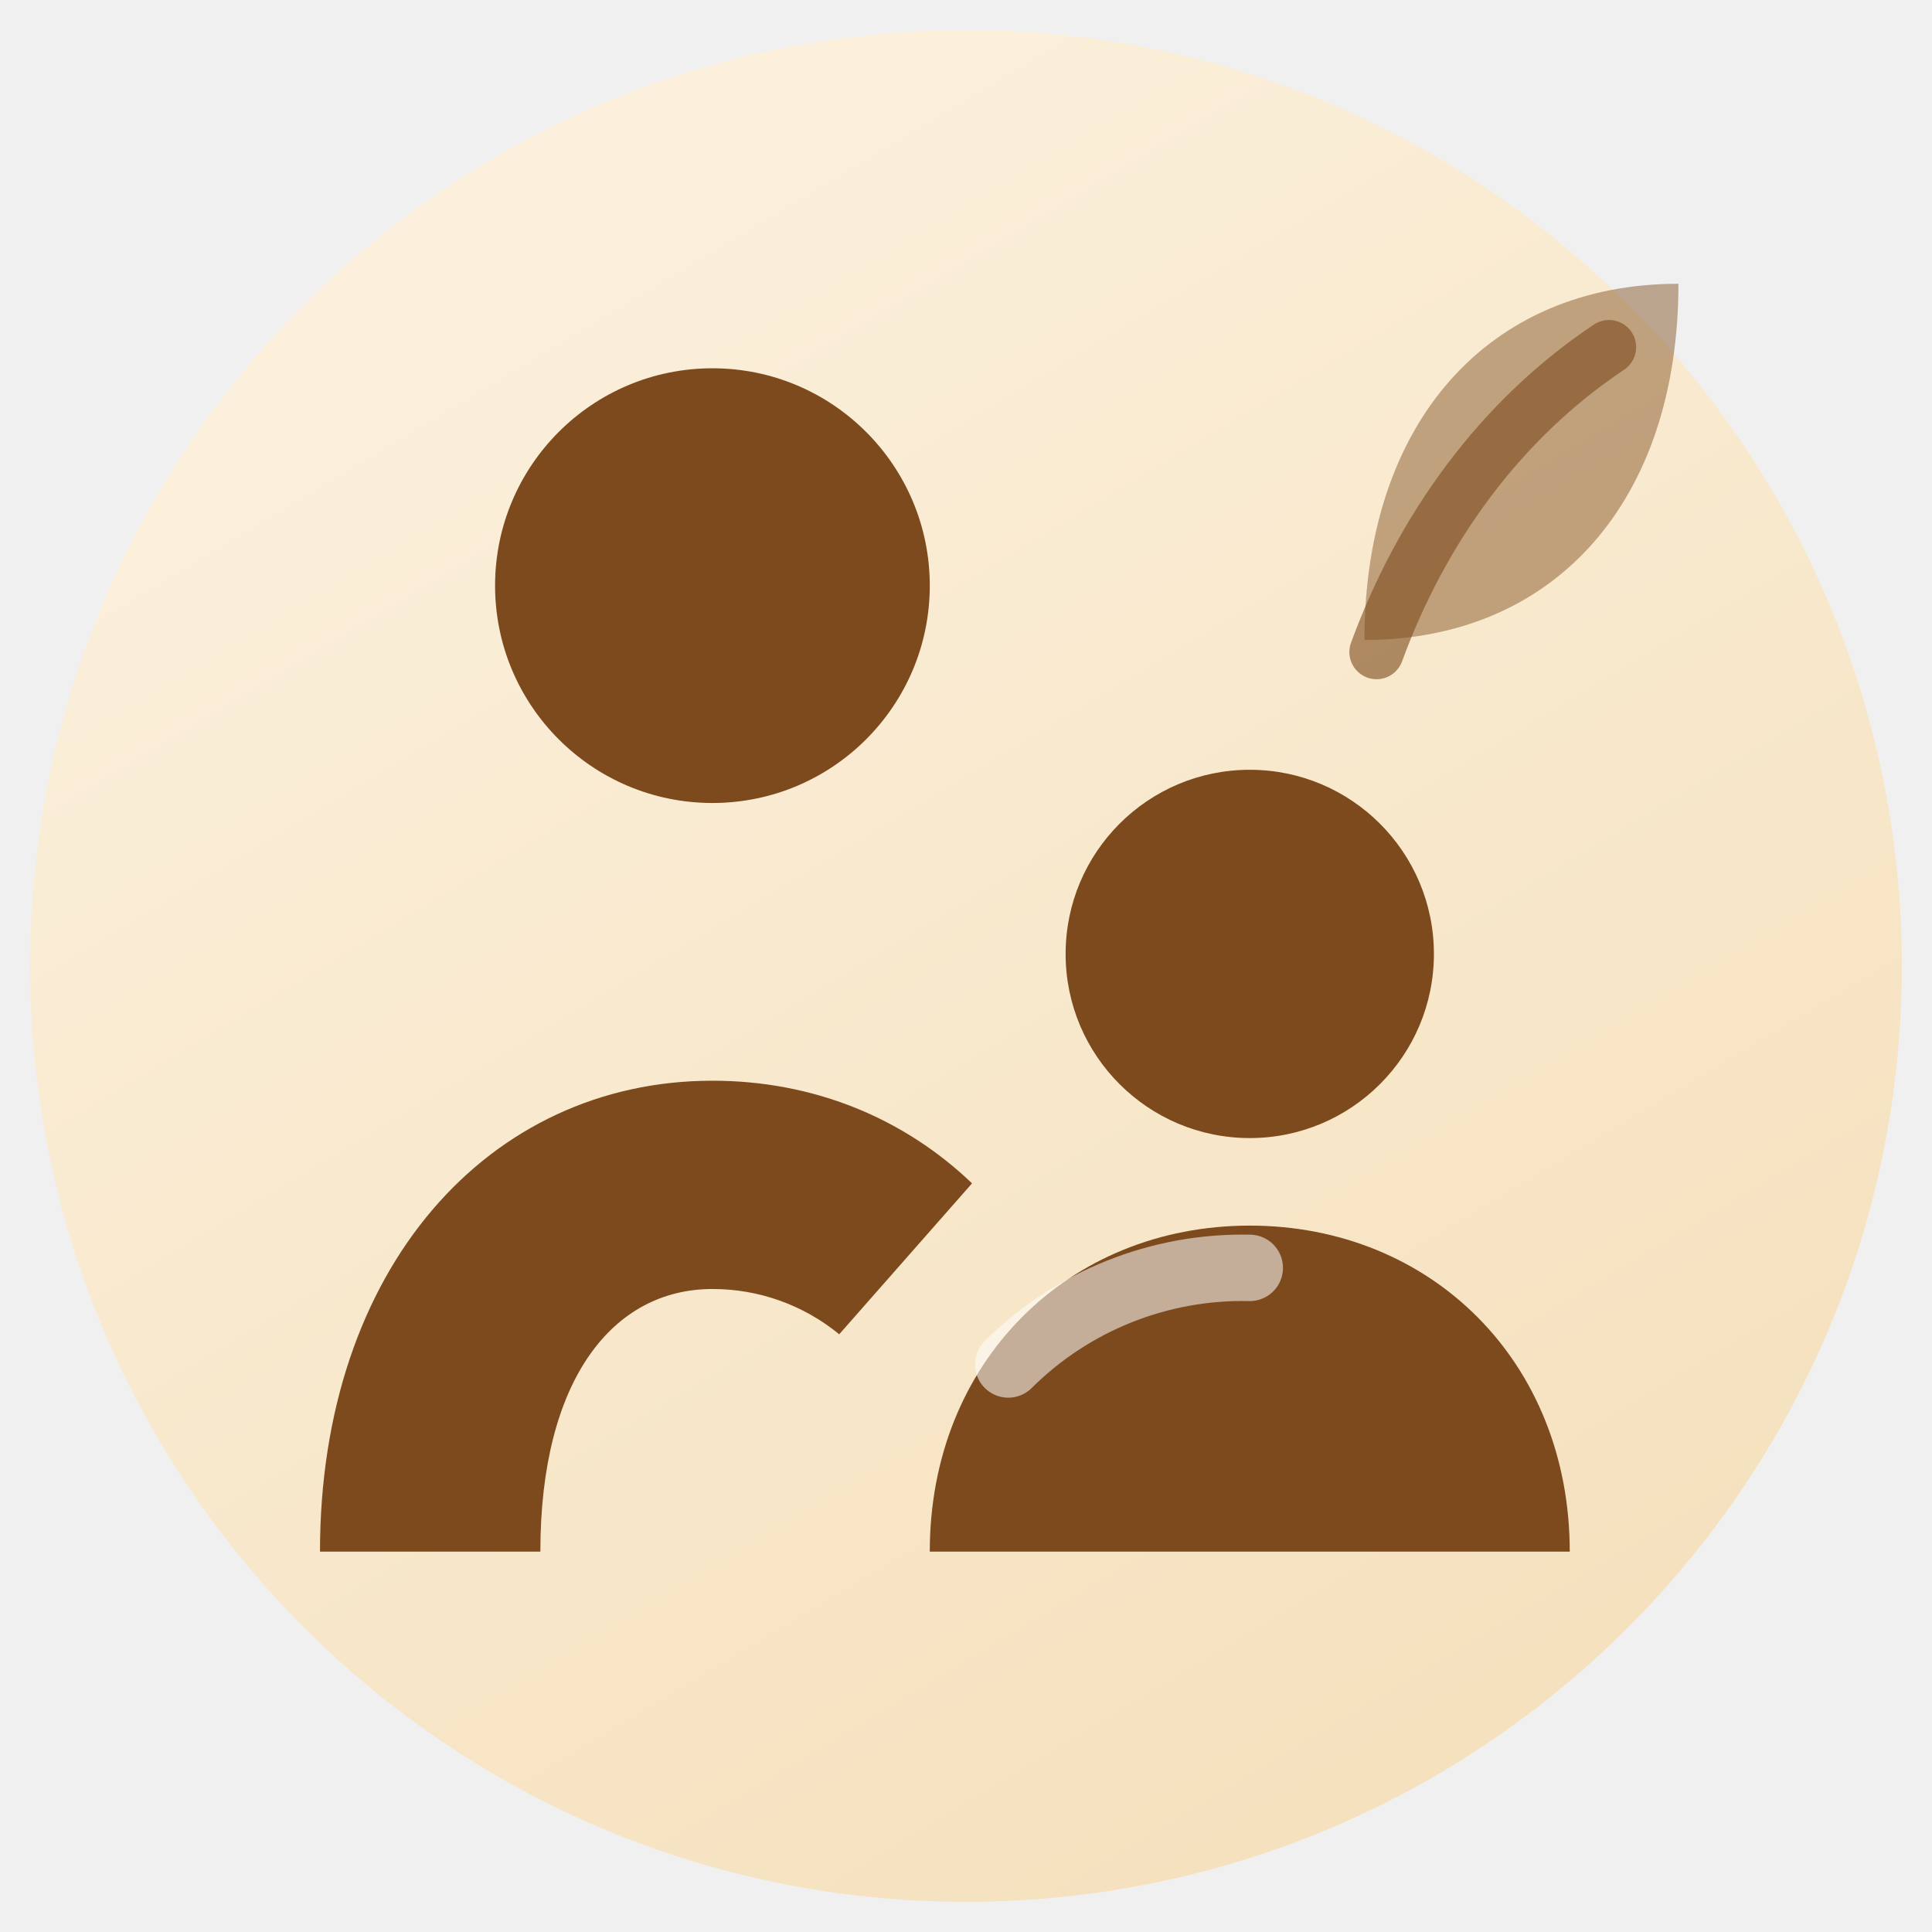
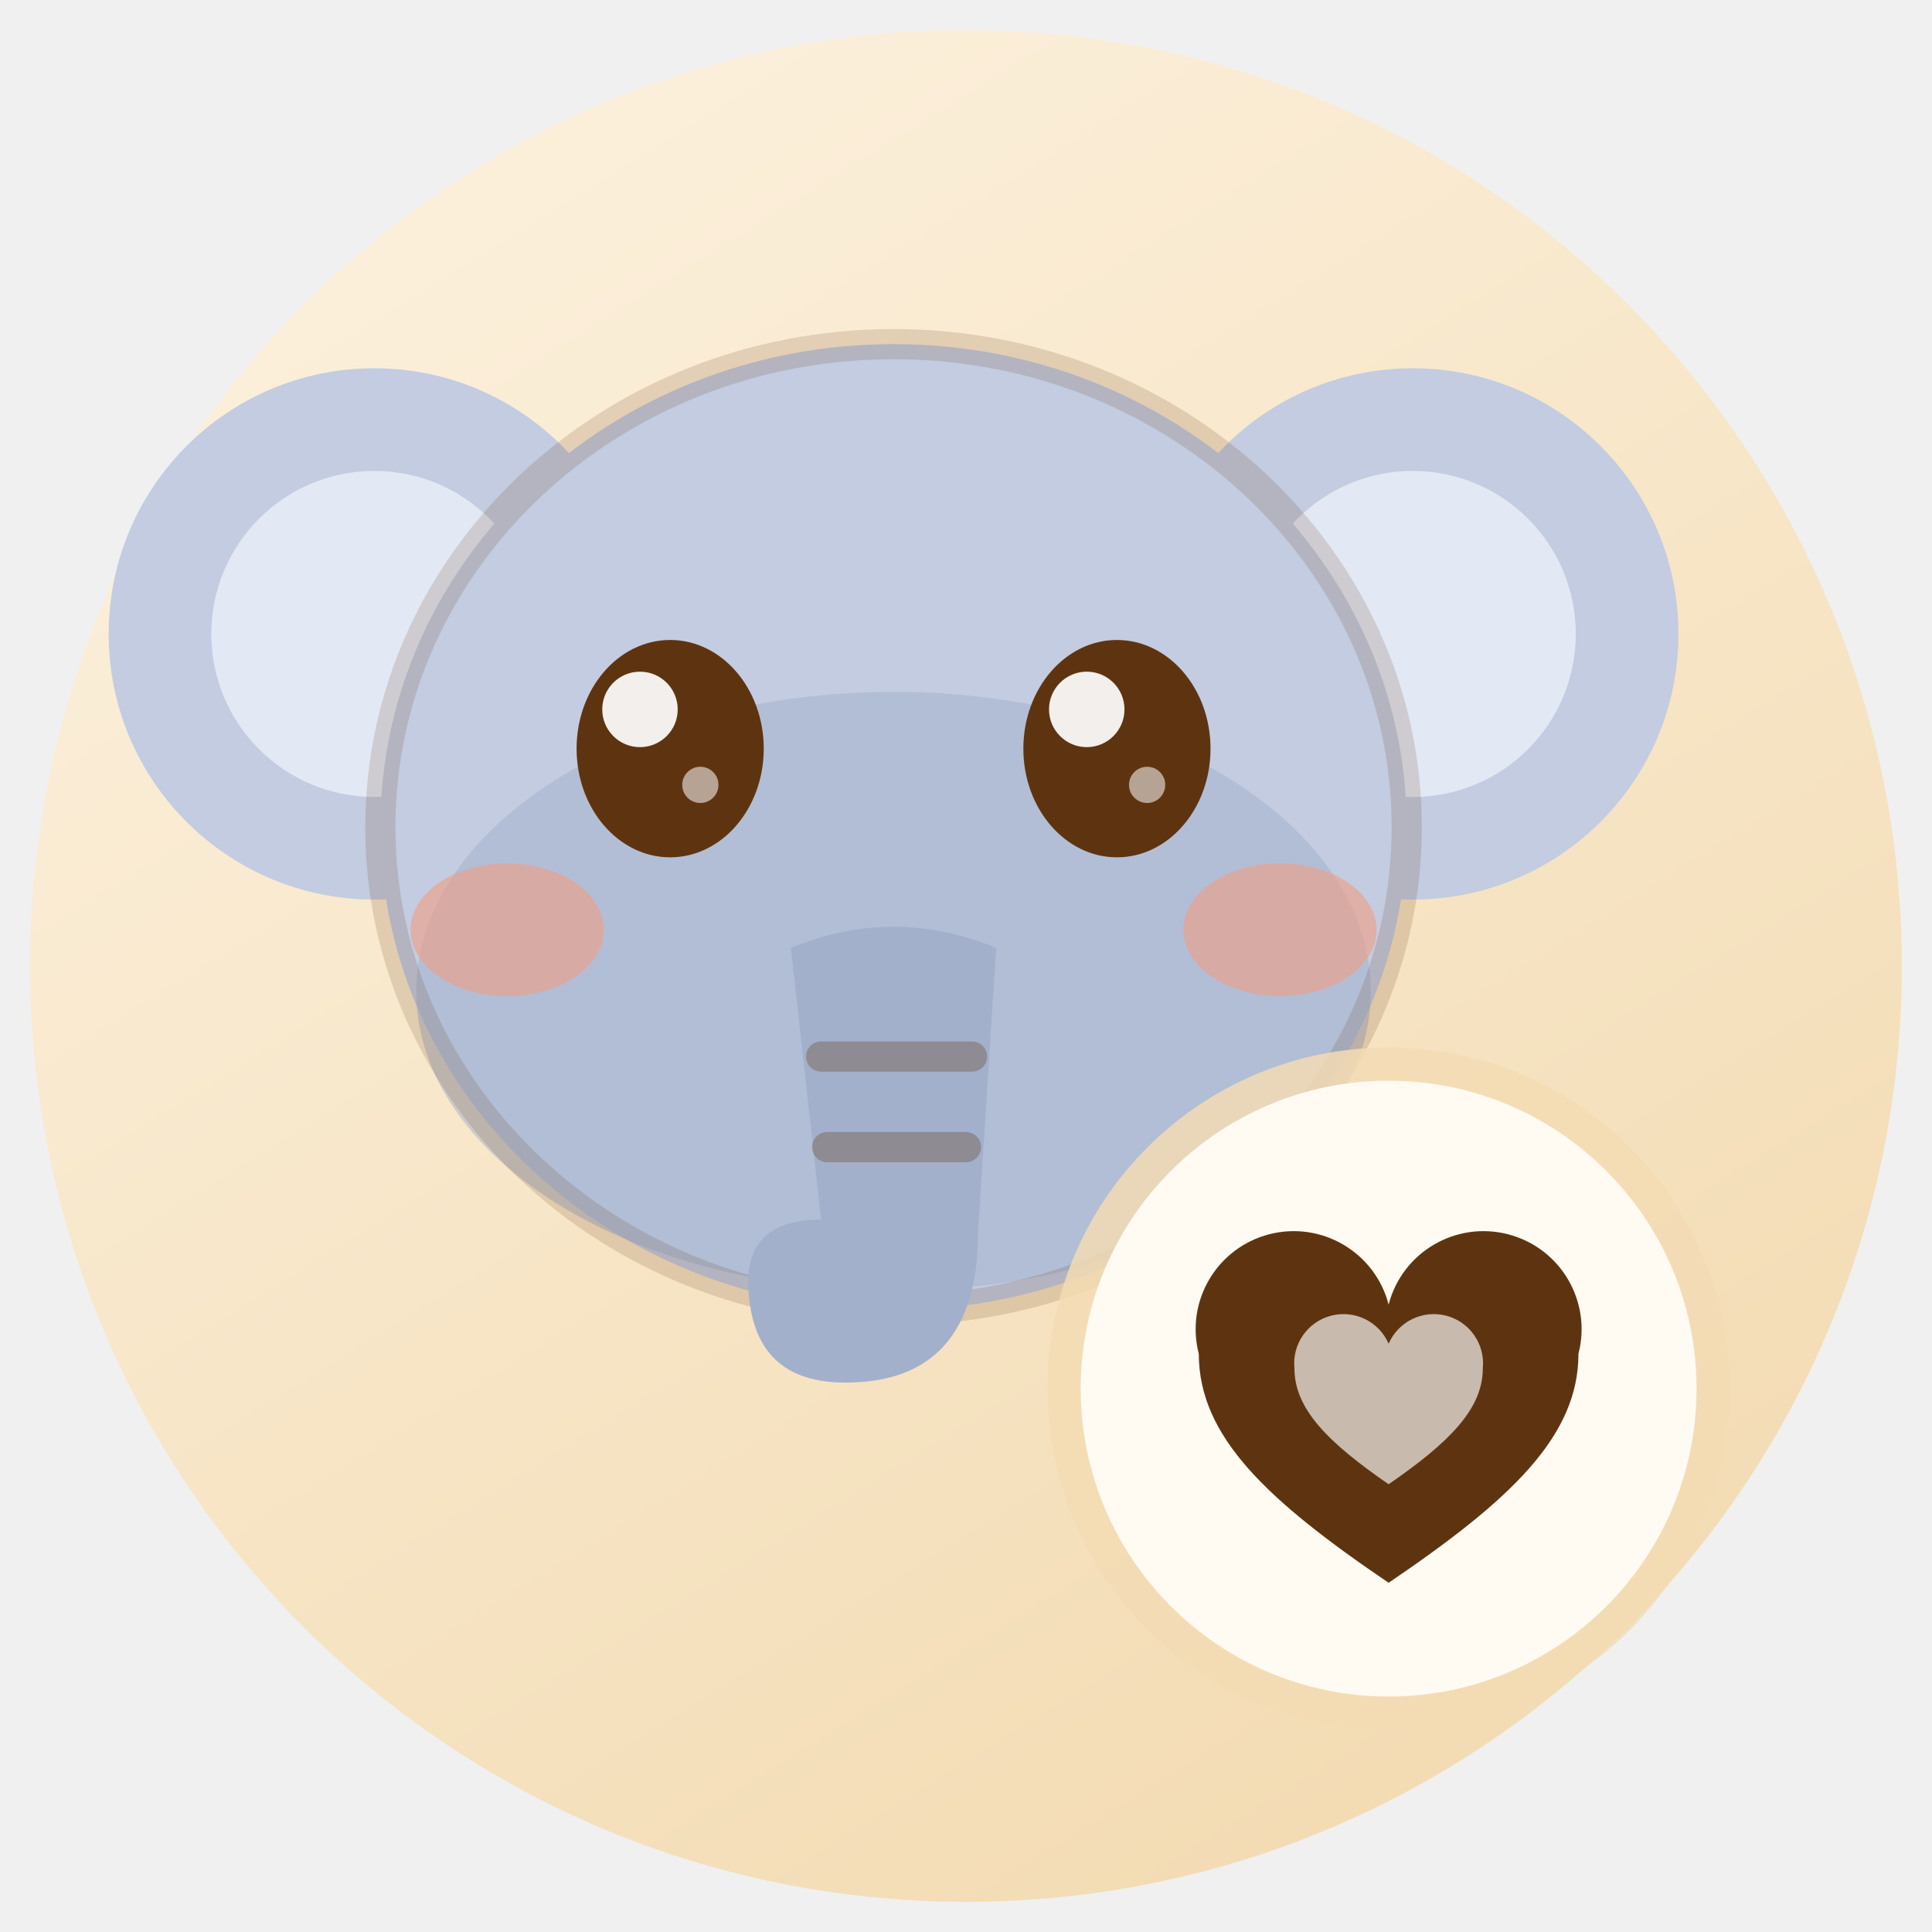
- <svg xmlns="http://www.w3.org/2000/svg" viewBox="0 0 64 64" width="64" height="64" role="img" aria-label="nurse (safari)">
+ <svg xmlns="http://www.w3.org/2000/svg" viewBox="0 0 64 64" width="64" height="64" role="img" aria-label="elephant — nurse">
  <defs>
-     <linearGradient id="d-safari-nurse" x1="0" y1="0" x2="0.6" y2="1">
+     <linearGradient id="d-safari-nurse" x1="0" y1="0" x2="0.62" y2="1">
      <stop offset="0" stop-color="#FDF3E2" />
-       <stop offset="1" stop-color="#F5E1BE" />
+       <stop offset="1" stop-color="#F3DCB4" />
    </linearGradient>
  </defs>
  <circle cx="32" cy="32" r="31" fill="url(#d-safari-nurse)" />
-   <path d="M55.6 9.4c0 7.2-4.1 11.8-10.4 11.8 0-7.2 4.1-11.8 10.4-11.8Z" fill="#7C4A1C" fill-opacity=".46" />
-   <path d="M45.6 21.6c1.5-4.1 4.1-7.7 7.7-10.1" stroke="#7C4A1C" stroke-opacity=".6" stroke-width="1.8" fill="none" stroke-linecap="round" />
-   <circle cx="23.6" cy="19.4" r="7.2" fill="#7C4A1C" />
-   <path d="M10.6 51.4c0-9.4 5.6-15.6 13-15.6 3.3 0 6.3 1.2 8.6 3.4l-4.4 5a6.6 6.6 0 0 0-4.2-1.5c-3.3 0-5.7 3-5.7 8.7Z" fill="#7C4A1C" />
-   <circle cx="41.4" cy="31.6" r="6.1" fill="#7C4A1C" />
-   <path d="M30.8 51.4c0-6.3 4.6-10.8 10.6-10.8s10.6 4.5 10.6 10.8Z" fill="#7C4A1C" />
-   <path d="M33.4 45.2a11 11 0 0 1 8-3.2" stroke="#fff" stroke-opacity=".55" stroke-width="2.2" fill="none" stroke-linecap="round" />
+   <circle cx="12.4" cy="21" r="8.8" fill="#C3CCE0" />
+   <circle cx="12.4" cy="21" r="5.4" fill="#E8EEF8" fill-opacity=".85" />
+   <circle cx="46.8" cy="21" r="8.8" fill="#C3CCE0" />
+   <circle cx="46.8" cy="21" r="5.4" fill="#E8EEF8" fill-opacity=".85" />
+   <ellipse cx="29.6" cy="27.4" rx="17" ry="16" fill="#C3CCE0" />
+   <ellipse cx="29.6" cy="32.84" rx="15.81" ry="9.92" fill="#A2B0CB" fill-opacity=".5" />
+   <ellipse cx="29.6" cy="27.4" rx="17" ry="16" fill="none" stroke="#5E3410" stroke-opacity=".16" stroke-width="1" />
+   <path d="M26.2 31.4 q3.4 -1.4 6.8 0 l-.6 9.4 q0 5 -4.4 5 q-3 0 -3.2 -3 q-.2 -2.4 2.4 -2.4Z" fill="#A2B0CB" />
+   <path d="M27.2 35 h5M27.4 38 h4.6" fill="none" stroke="#5E3410" stroke-width="1" stroke-linecap="round" stroke-linejoin="round" stroke-opacity=".3" />
+   <ellipse cx="22.2" cy="24.8" rx="3.1" ry="3.6" fill="#5E3410" />
+   <circle cx="21.2" cy="23.5" r="1.25" fill="#fff" fill-opacity=".92" />
+   <circle cx="23.2" cy="26" r="0.6" fill="#fff" fill-opacity=".55" />
+   <ellipse cx="37" cy="24.8" rx="3.1" ry="3.6" fill="#5E3410" />
+   <circle cx="36" cy="23.5" r="1.25" fill="#fff" fill-opacity=".92" />
+   <circle cx="38" cy="26" r="0.6" fill="#fff" fill-opacity=".55" />
+   <ellipse cx="16.8" cy="30.8" rx="3.2" ry="2.2" fill="#EE9E86" fill-opacity=".62" />
+   <ellipse cx="42.4" cy="30.8" rx="3.2" ry="2.2" fill="#EE9E86" fill-opacity=".62" />
+   <circle cx="46" cy="46" r="11.3" fill="#F3DCB4" fill-opacity=".85" />
+   <circle cx="46" cy="46" r="10.2" fill="#FFFBF2" />
+   <g transform="translate(38.32 38.32) scale(0.48)">
+     <path d="M16 29.4C7.6 23.7 2.9 19.3 2.9 13.6A6.7 6.7 0 0 1 16 10.2a6.7 6.7 0 0 1 13.1 3.4c0 5.7-4.7 10.1-13.1 15.8Z" fill="#5E3410" />
+     <path d="M16 22.6c-4.2-2.9-6.5-5.2-6.5-8a3.4 3.4 0 0 1 6.5-1.7 3.4 3.4 0 0 1 6.5 1.7c0 2.8-2.3 5.1-6.5 8Z" fill="#fff" fill-opacity=".66" />
+   </g>
</svg>
